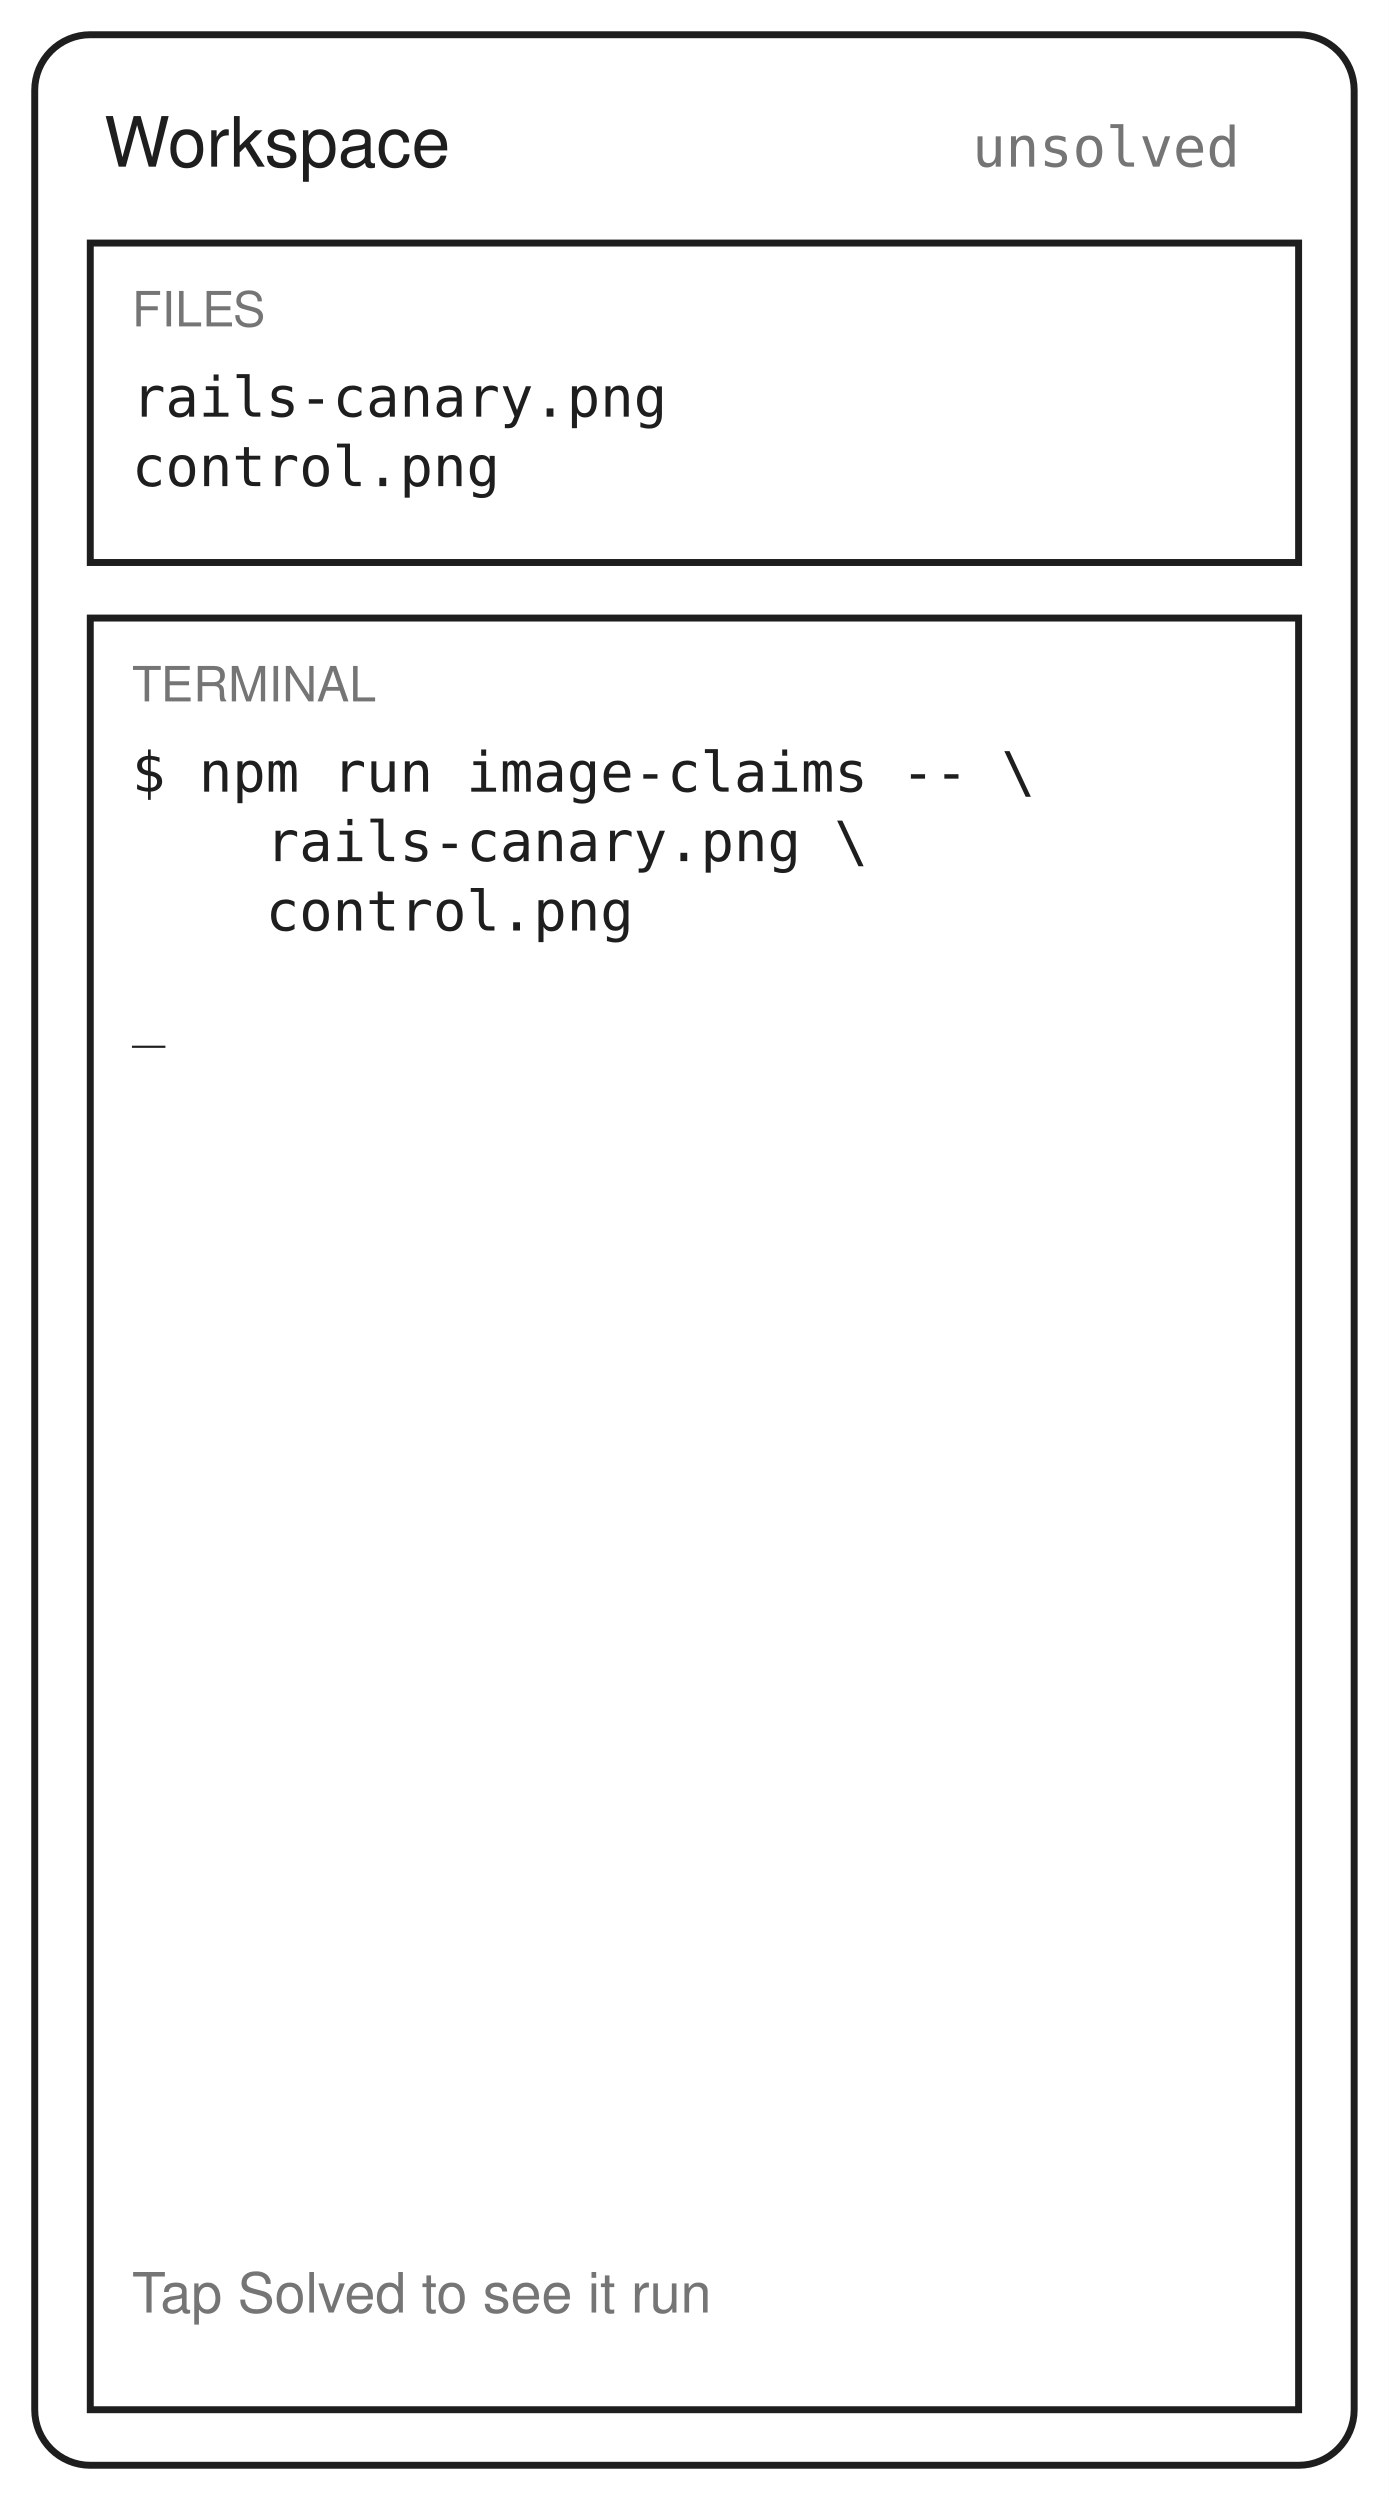
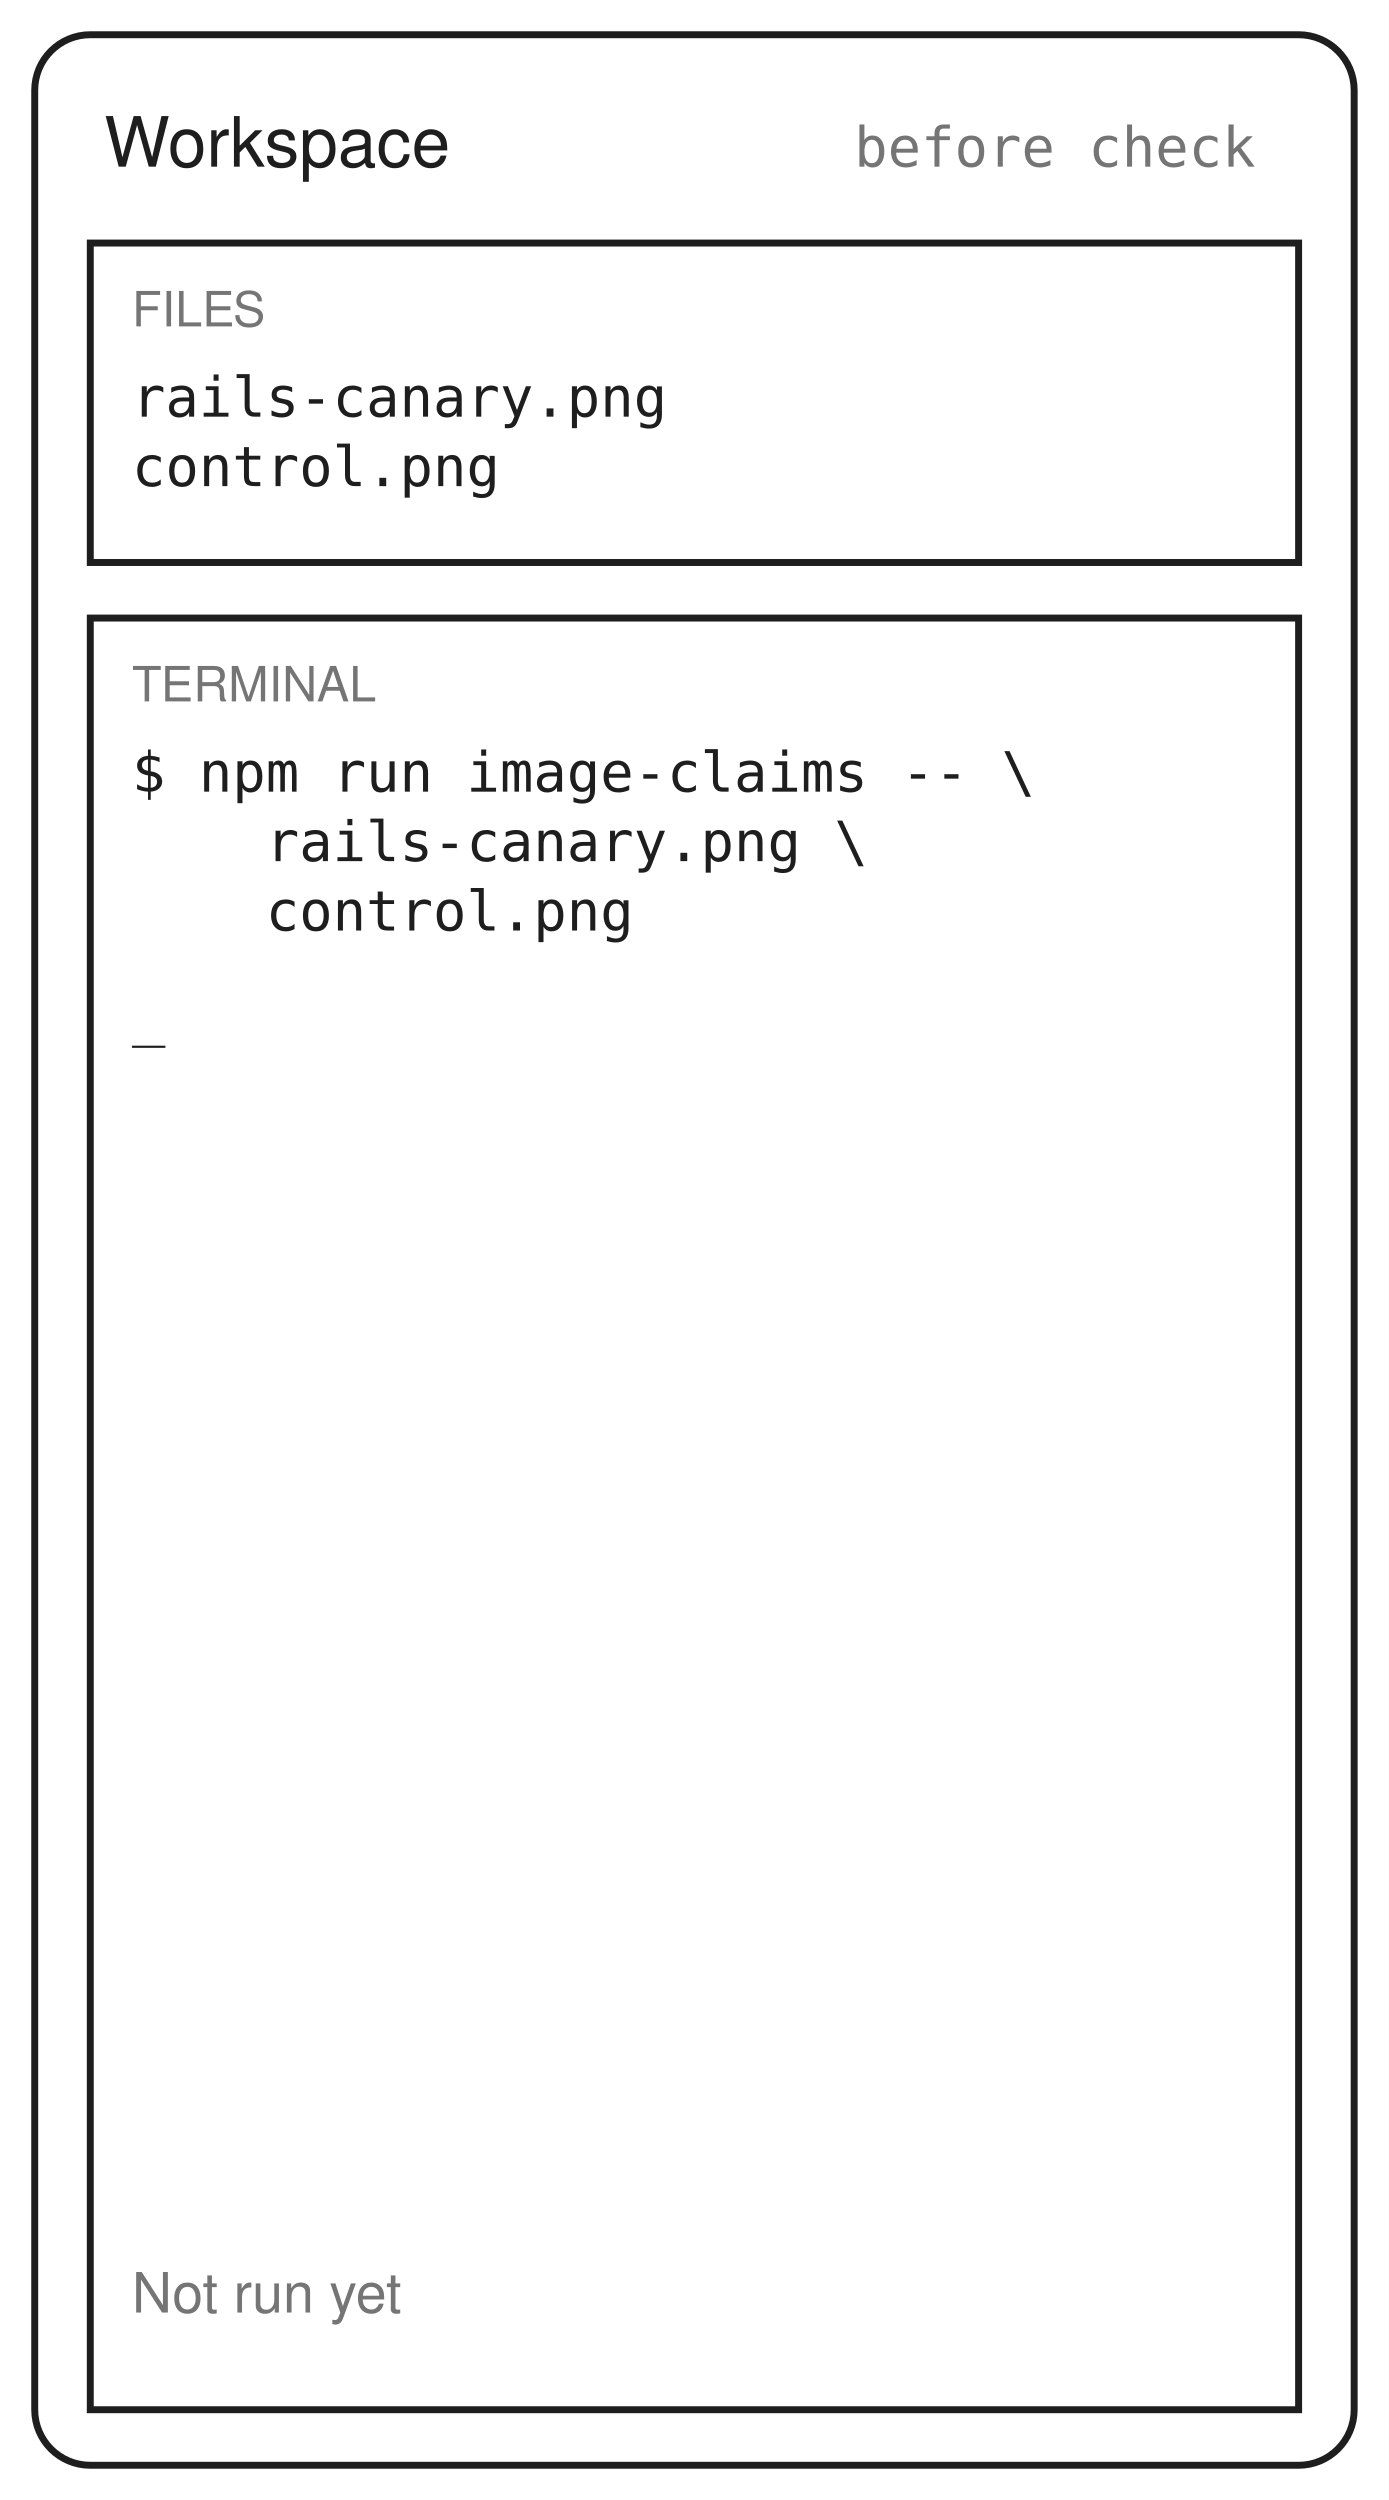
<svg xmlns="http://www.w3.org/2000/svg" width="400" height="720" viewBox="0 0 400 720" role="img" aria-label="image-claims/workspace-unsolved.svg">
  <rect width="100%" height="100%" fill="#ffffff" />
  <rect id="phone" x="10" y="10" width="380" height="700" rx="16" fill="none" stroke="#1e1e1e" stroke-width="2" />
  <text id="title" fill="#1e1e1e" font-family="Nunito, Helvetica, Arial, sans-serif" font-size="20" xml:space="preserve">
    <tspan x="30" y="48">Workspace</tspan>
  </text>
  <text id="state" fill="#757575" font-family="'Cascadia Code', ui-monospace, Menlo, Consolas, monospace" font-size="16" xml:space="preserve">
-     <tspan x="280" y="48">unsolved</tspan>
+     <tspan x="246" y="48">before check</tspan>
  </text>
  <rect id="files" x="26" y="70" width="348" height="92" rx="0" fill="none" stroke="#1e1e1e" stroke-width="2" />
  <text id="files-label" fill="#757575" font-family="Nunito, Helvetica, Arial, sans-serif" font-size="14" xml:space="preserve">
    <tspan x="38" y="94">FILES</tspan>
  </text>
  <text id="files-list" fill="#1e1e1e" font-family="'Cascadia Code', ui-monospace, Menlo, Consolas, monospace" font-size="16" xml:space="preserve">
    <tspan x="38" y="120">rails-canary.png</tspan>
    <tspan x="38" y="140">control.png</tspan>
  </text>
  <rect id="terminal" x="26" y="178" width="348" height="516" rx="0" fill="none" stroke="#1e1e1e" stroke-width="2" />
  <text id="terminal-label" fill="#757575" font-family="Nunito, Helvetica, Arial, sans-serif" font-size="14" xml:space="preserve">
    <tspan x="38" y="202">TERMINAL</tspan>
  </text>
  <text id="command" fill="#1e1e1e" font-family="'Cascadia Code', ui-monospace, Menlo, Consolas, monospace" font-size="16" xml:space="preserve">
    <tspan x="38" y="228">$ npm run image-claims -- \</tspan>
    <tspan x="38" y="248">    rails-canary.png \</tspan>
    <tspan x="38" y="268">    control.png</tspan>
  </text>
  <text id="cursor" fill="#1e1e1e" font-family="'Cascadia Code', ui-monospace, Menlo, Consolas, monospace" font-size="16" xml:space="preserve">
    <tspan x="38" y="298">_</tspan>
  </text>
  <text id="hint" fill="#757575" font-family="Nunito, Helvetica, Arial, sans-serif" font-size="16" xml:space="preserve">
-     <tspan x="38" y="666">Tap Solved to see it run</tspan>
+     <tspan x="38" y="666">Not run yet</tspan>
  </text>
</svg>
